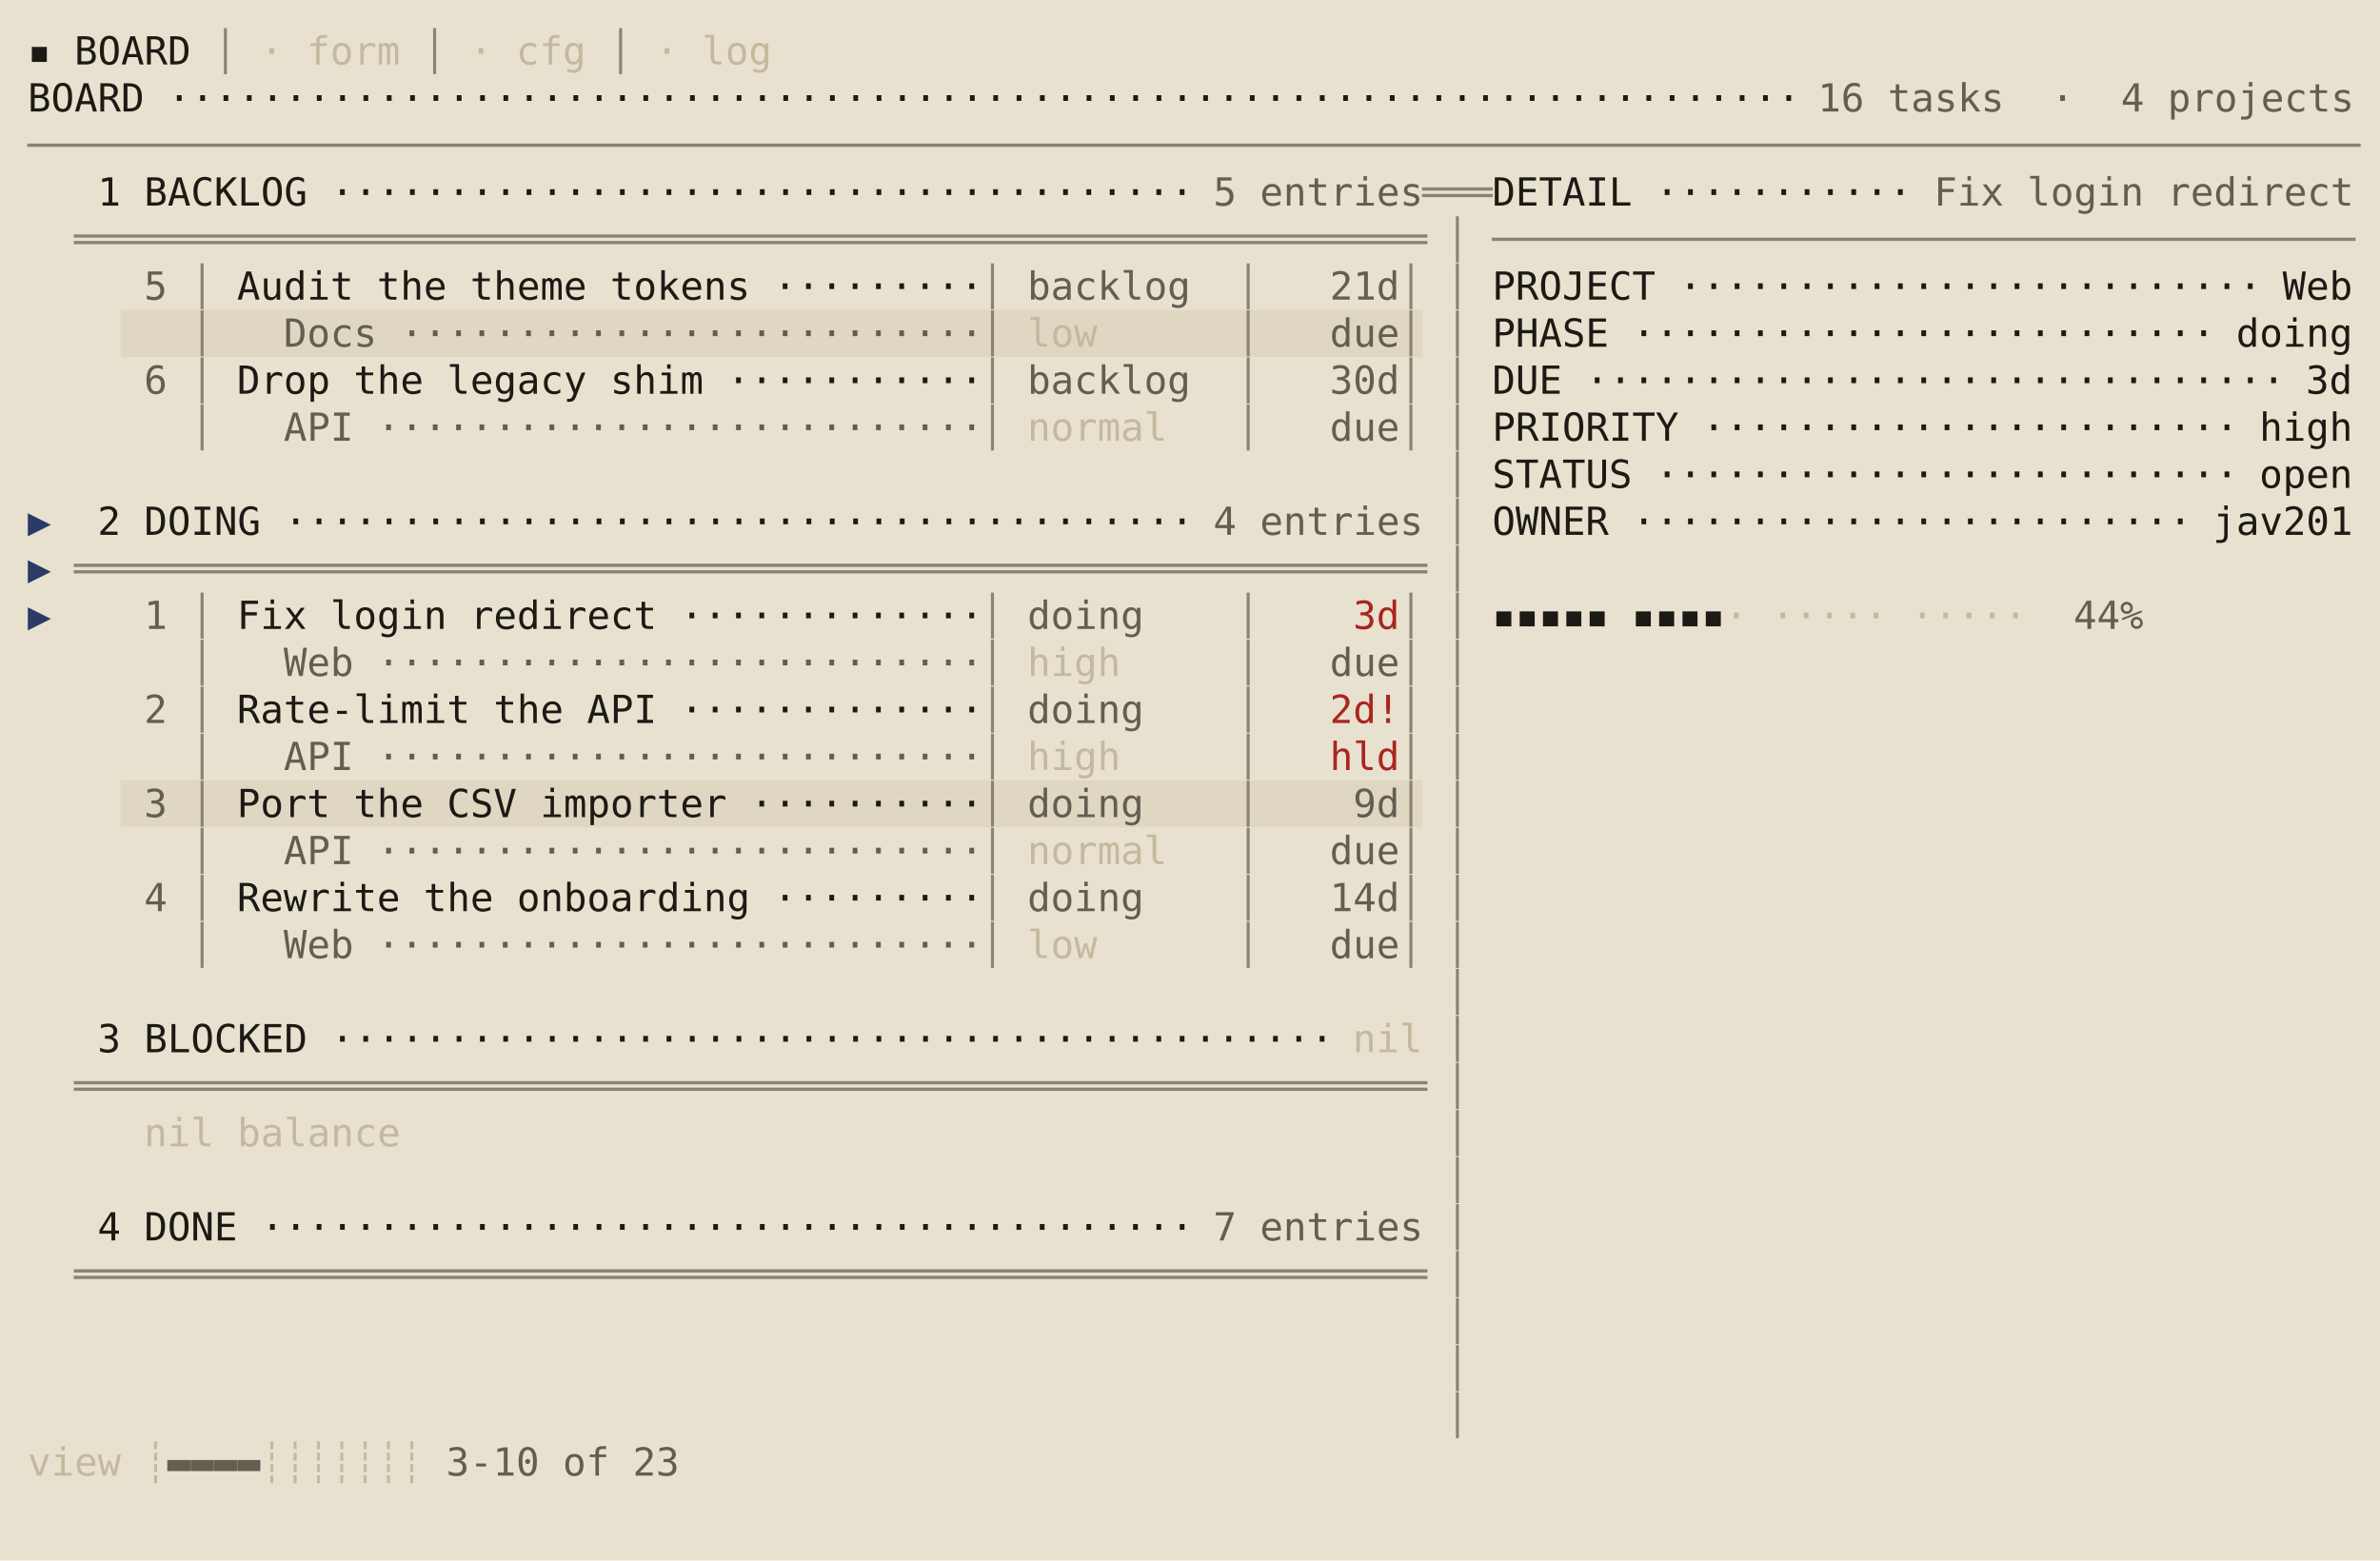
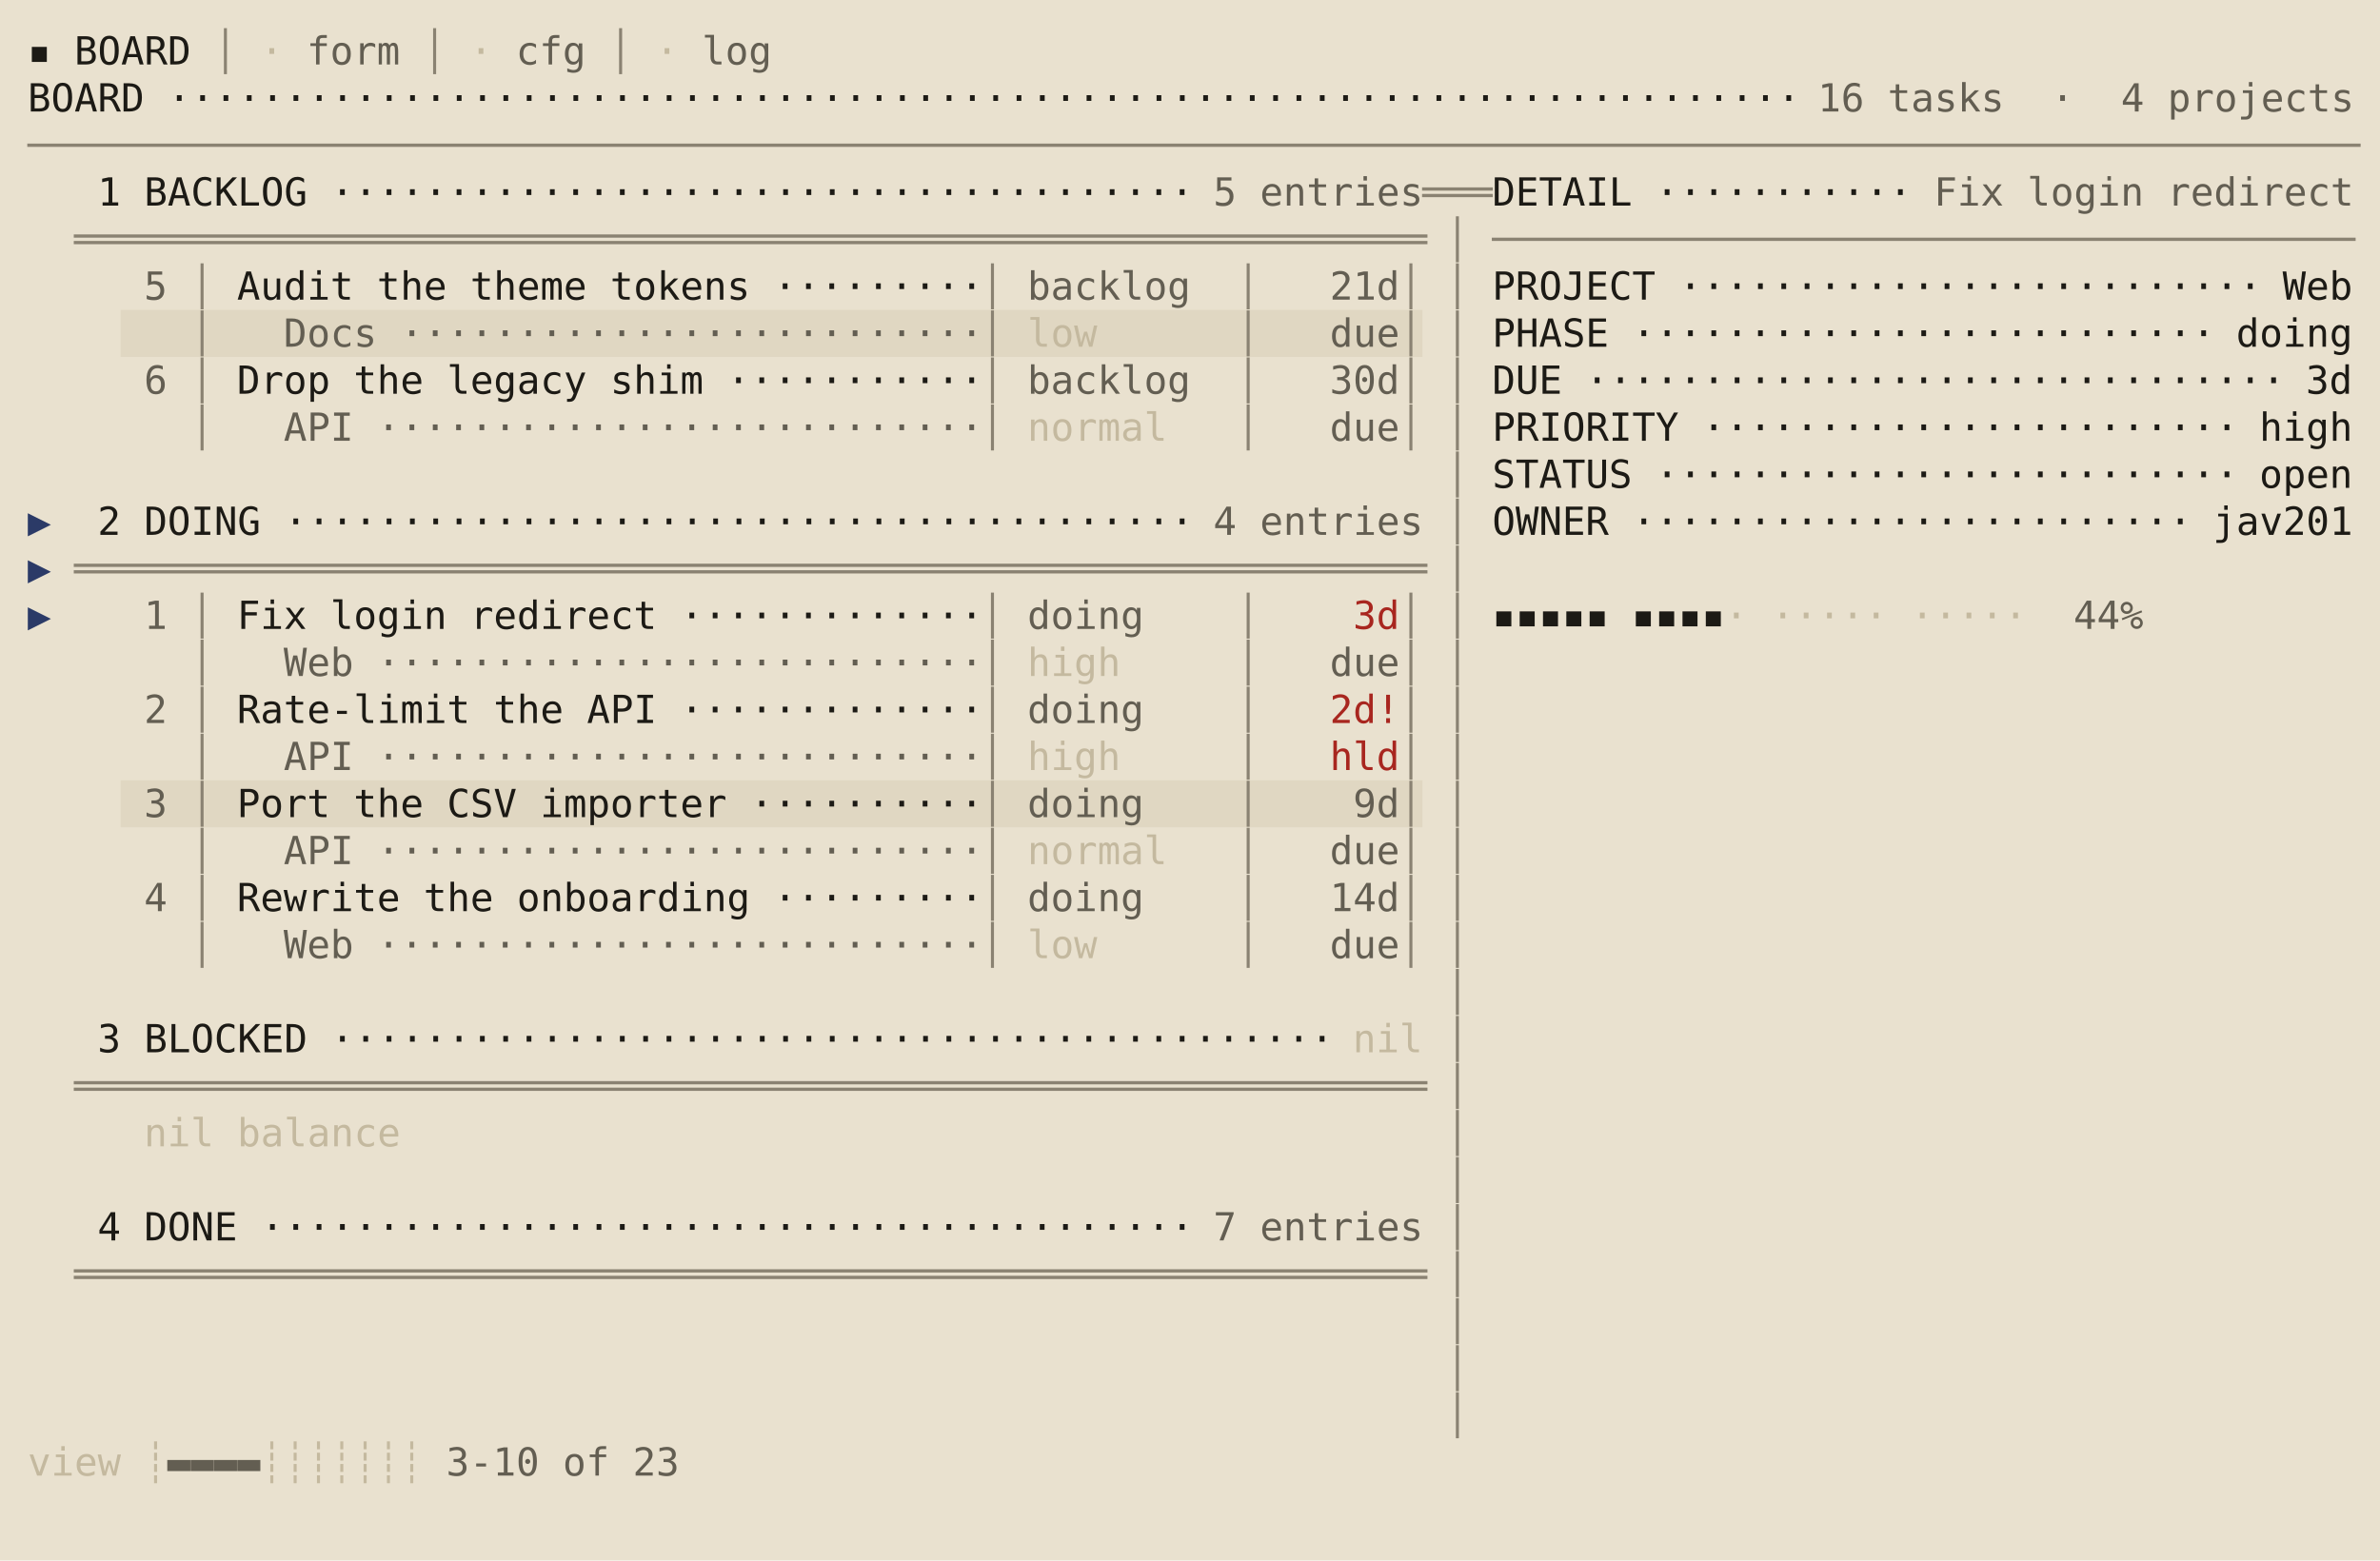
<svg xmlns="http://www.w3.org/2000/svg" viewBox="0 0 860.0 564.0" role="img" aria-label="taskboard · ledger · S1 list + detail">
  <rect width="860.0" height="564.0" fill="#e9e1cf" />
  <g font-family="ui-monospace,SFMono-Regular,'DejaVu Sans Mono','Cascadia Mono',Menlo,Consolas,'Liberation Mono',monospace" font-size="14.0" xml:space="preserve" style="white-space:pre;font-variant-ligatures:none">
    <text x="10.0" y="23.3" fill="#1c1a15">▪ BOARD</text>
    <text x="68.8" y="23.3" fill="#8a8272"> │ </text>
-     <text x="94.0" y="23.3" fill="#c4b99f">· form</text>
+     <text x="94.0" y="23.3" fill="#c4b99f">·</text>
+     <text x="102.4" y="23.3" fill="#635e52"> form</text>
    <text x="144.4" y="23.3" fill="#8a8272"> │ </text>
-     <text x="169.6" y="23.3" fill="#c4b99f">· cfg</text>
+     <text x="169.6" y="23.3" fill="#c4b99f">·</text>
+     <text x="178.0" y="23.3" fill="#635e52"> cfg</text>
    <text x="211.6" y="23.3" fill="#8a8272"> │ </text>
-     <text x="236.8" y="23.3" fill="#c4b99f">· log</text>
+     <text x="236.8" y="23.3" fill="#c4b99f">·</text>
+     <text x="245.2" y="23.3" fill="#635e52"> log</text>
    <text x="10.0" y="40.3" fill="#1c1a15">BOARD ······································································</text>
    <text x="656.8" y="40.3" fill="#635e52">16 tasks  ·  4 projects</text>
    <text x="10.0" y="57.3" fill="#8a8272">────────────────────────────────────────────────────────────────────────────────────────────────────</text>
    <text x="26.8" y="74.3" fill="#1c1a15"> 1 BACKLOG ·····································</text>
    <text x="438.4" y="74.3" fill="#635e52">5 entries</text>
    <text x="514.0" y="74.3" fill="#8a8272">═══</text>
    <text x="539.2" y="74.3" fill="#1c1a15">DETAIL ···········</text>
    <text x="698.8" y="74.3" fill="#635e52">Fix login redirect</text>
    <text x="26.8" y="91.3" fill="#8a8272">══════════════════════════════════════════════════════════</text>
    <text x="522.4" y="91.3" fill="#8a8272">│</text>
    <text x="539.2" y="91.3" fill="#8a8272">─────────────────────────────────────</text>
    <text x="43.6" y="108.3" fill="#635e52"> 5 </text>
    <text x="68.8" y="108.3" fill="#8a8272">│</text>
    <text x="77.2" y="108.3" fill="#1c1a15"> Audit the theme tokens ·········</text>
    <text x="354.4" y="108.3" fill="#8a8272">│</text>
    <text x="362.8" y="108.3" fill="#635e52"> backlog  </text>
    <text x="446.8" y="108.3" fill="#8a8272">│</text>
    <text x="455.2" y="108.3" fill="#635e52">   21d</text>
    <text x="505.6" y="108.3" fill="#8a8272">│</text>
    <text x="522.4" y="108.3" fill="#8a8272">│</text>
    <text x="539.2" y="108.3" fill="#1c1a15">PROJECT ·························</text>
    <text x="824.8" y="108.3" fill="#1c1a15">Web</text>
    <rect x="43.6" y="112.0" width="470.4" height="17.0" fill="#e0d7c2" />
    <text x="68.8" y="125.3" fill="#8a8272">│</text>
    <text x="77.2" y="125.3" fill="#635e52">   Docs ·························</text>
    <text x="354.4" y="125.3" fill="#8a8272">│</text>
    <text x="362.8" y="125.3" fill="#c4b99f"> low      </text>
    <text x="446.8" y="125.3" fill="#8a8272">│</text>
    <text x="455.2" y="125.3" fill="#635e52">   due</text>
    <text x="505.6" y="125.3" fill="#8a8272">│</text>
    <text x="522.4" y="125.3" fill="#8a8272">│</text>
    <text x="539.2" y="125.3" fill="#1c1a15">PHASE ·························</text>
    <text x="808.0" y="125.3" fill="#1c1a15">doing</text>
    <text x="43.6" y="142.3" fill="#635e52"> 6 </text>
    <text x="68.8" y="142.3" fill="#8a8272">│</text>
    <text x="77.2" y="142.3" fill="#1c1a15"> Drop the legacy shim ···········</text>
    <text x="354.4" y="142.3" fill="#8a8272">│</text>
    <text x="362.8" y="142.3" fill="#635e52"> backlog  </text>
    <text x="446.8" y="142.3" fill="#8a8272">│</text>
    <text x="455.2" y="142.3" fill="#635e52">   30d</text>
    <text x="505.6" y="142.3" fill="#8a8272">│</text>
    <text x="522.4" y="142.3" fill="#8a8272">│</text>
    <text x="539.2" y="142.3" fill="#1c1a15">DUE ······························</text>
    <text x="833.2" y="142.3" fill="#1c1a15">3d</text>
    <text x="68.8" y="159.3" fill="#8a8272">│</text>
    <text x="77.2" y="159.3" fill="#635e52">   API ··························</text>
    <text x="354.4" y="159.3" fill="#8a8272">│</text>
    <text x="362.8" y="159.3" fill="#c4b99f"> normal   </text>
    <text x="446.8" y="159.3" fill="#8a8272">│</text>
    <text x="455.2" y="159.3" fill="#635e52">   due</text>
    <text x="505.6" y="159.3" fill="#8a8272">│</text>
    <text x="522.4" y="159.3" fill="#8a8272">│</text>
    <text x="539.2" y="159.3" fill="#1c1a15">PRIORITY ·······················</text>
    <text x="816.4" y="159.3" fill="#1c1a15">high</text>
    <text x="522.4" y="176.3" fill="#8a8272">│</text>
    <text x="539.2" y="176.3" fill="#1c1a15">STATUS ·························</text>
    <text x="816.4" y="176.3" fill="#1c1a15">open</text>
    <text x="10.0" y="193.3" fill="#2b3a67">▶</text>
    <text x="26.8" y="193.3" fill="#1c1a15"> 2 DOING ·······································</text>
    <text x="438.4" y="193.3" fill="#635e52">4 entries</text>
    <text x="522.4" y="193.3" fill="#8a8272">│</text>
    <text x="539.2" y="193.3" fill="#1c1a15">OWNER ························</text>
    <text x="799.6" y="193.3" fill="#1c1a15">jav201</text>
    <text x="10.0" y="210.3" fill="#2b3a67">▶</text>
    <text x="26.8" y="210.3" fill="#8a8272">══════════════════════════════════════════════════════════</text>
    <text x="522.4" y="210.3" fill="#8a8272">│</text>
    <text x="10.0" y="227.3" fill="#2b3a67">▶</text>
    <text x="43.6" y="227.3" fill="#635e52"> 1 </text>
    <text x="68.8" y="227.3" fill="#8a8272">│</text>
    <text x="77.2" y="227.3" fill="#1c1a15"> Fix login redirect ·············</text>
    <text x="354.4" y="227.3" fill="#8a8272">│</text>
    <text x="362.8" y="227.3" fill="#635e52"> doing    </text>
    <text x="446.8" y="227.3" fill="#8a8272">│</text>
    <text x="455.2" y="227.3" fill="#a8261f">    3d</text>
    <text x="505.6" y="227.3" fill="#8a8272">│</text>
    <text x="522.4" y="227.3" fill="#8a8272">│</text>
    <text x="539.2" y="227.3" fill="#1c1a15">▪▪▪▪▪</text>
    <text x="589.6" y="227.3" fill="#1c1a15">▪▪▪▪</text>
    <text x="623.2" y="227.3" fill="#c4b99f">·</text>
    <text x="640.0" y="227.3" fill="#c4b99f">·····</text>
    <text x="690.4" y="227.3" fill="#c4b99f">·····</text>
    <text x="740.8" y="227.3" fill="#635e52"> 44%</text>
    <text x="68.8" y="244.3" fill="#8a8272">│</text>
    <text x="77.2" y="244.3" fill="#635e52">   Web ··························</text>
    <text x="354.4" y="244.3" fill="#8a8272">│</text>
    <text x="362.8" y="244.3" fill="#c4b99f"> high     </text>
    <text x="446.8" y="244.3" fill="#8a8272">│</text>
    <text x="455.2" y="244.3" fill="#635e52">   due</text>
    <text x="505.6" y="244.3" fill="#8a8272">│</text>
    <text x="522.4" y="244.3" fill="#8a8272">│</text>
    <text x="43.6" y="261.3" fill="#635e52"> 2 </text>
    <text x="68.8" y="261.3" fill="#8a8272">│</text>
    <text x="77.2" y="261.3" fill="#1c1a15"> Rate-limit the API ·············</text>
    <text x="354.4" y="261.3" fill="#8a8272">│</text>
    <text x="362.8" y="261.3" fill="#635e52"> doing    </text>
    <text x="446.8" y="261.3" fill="#8a8272">│</text>
    <text x="455.2" y="261.3" fill="#a8261f">   2d!</text>
    <text x="505.6" y="261.3" fill="#8a8272">│</text>
    <text x="522.4" y="261.3" fill="#8a8272">│</text>
    <text x="68.8" y="278.3" fill="#8a8272">│</text>
    <text x="77.2" y="278.3" fill="#635e52">   API ··························</text>
    <text x="354.4" y="278.3" fill="#8a8272">│</text>
    <text x="362.8" y="278.3" fill="#c4b99f"> high     </text>
    <text x="446.8" y="278.3" fill="#8a8272">│</text>
    <text x="455.2" y="278.3" fill="#a8261f">   hld</text>
    <text x="505.6" y="278.3" fill="#8a8272">│</text>
    <text x="522.4" y="278.3" fill="#8a8272">│</text>
    <rect x="43.6" y="282.0" width="470.4" height="17.0" fill="#e0d7c2" />
    <text x="43.6" y="295.3" fill="#635e52"> 3 </text>
    <text x="68.8" y="295.3" fill="#8a8272">│</text>
    <text x="77.2" y="295.3" fill="#1c1a15"> Port the CSV importer ··········</text>
    <text x="354.4" y="295.3" fill="#8a8272">│</text>
    <text x="362.8" y="295.3" fill="#635e52"> doing    </text>
    <text x="446.8" y="295.3" fill="#8a8272">│</text>
    <text x="455.2" y="295.3" fill="#635e52">    9d</text>
    <text x="505.6" y="295.3" fill="#8a8272">│</text>
    <text x="522.4" y="295.3" fill="#8a8272">│</text>
    <text x="68.8" y="312.3" fill="#8a8272">│</text>
    <text x="77.2" y="312.3" fill="#635e52">   API ··························</text>
    <text x="354.4" y="312.3" fill="#8a8272">│</text>
    <text x="362.8" y="312.3" fill="#c4b99f"> normal   </text>
    <text x="446.8" y="312.3" fill="#8a8272">│</text>
    <text x="455.2" y="312.3" fill="#635e52">   due</text>
    <text x="505.6" y="312.3" fill="#8a8272">│</text>
    <text x="522.4" y="312.3" fill="#8a8272">│</text>
    <text x="43.6" y="329.3" fill="#635e52"> 4 </text>
    <text x="68.8" y="329.3" fill="#8a8272">│</text>
    <text x="77.2" y="329.3" fill="#1c1a15"> Rewrite the onboarding ·········</text>
    <text x="354.4" y="329.3" fill="#8a8272">│</text>
    <text x="362.8" y="329.3" fill="#635e52"> doing    </text>
    <text x="446.8" y="329.3" fill="#8a8272">│</text>
    <text x="455.2" y="329.3" fill="#635e52">   14d</text>
    <text x="505.6" y="329.3" fill="#8a8272">│</text>
    <text x="522.4" y="329.3" fill="#8a8272">│</text>
    <text x="68.8" y="346.3" fill="#8a8272">│</text>
    <text x="77.2" y="346.3" fill="#635e52">   Web ··························</text>
    <text x="354.4" y="346.3" fill="#8a8272">│</text>
    <text x="362.8" y="346.3" fill="#c4b99f"> low      </text>
    <text x="446.8" y="346.3" fill="#8a8272">│</text>
    <text x="455.2" y="346.3" fill="#635e52">   due</text>
    <text x="505.6" y="346.3" fill="#8a8272">│</text>
    <text x="522.4" y="346.3" fill="#8a8272">│</text>
    <text x="522.4" y="363.3" fill="#8a8272">│</text>
    <text x="26.8" y="380.3" fill="#1c1a15"> 3 BLOCKED ···········································</text>
    <text x="488.8" y="380.3" fill="#c4b99f">nil</text>
    <text x="522.4" y="380.3" fill="#8a8272">│</text>
    <text x="26.8" y="397.3" fill="#8a8272">══════════════════════════════════════════════════════════</text>
    <text x="522.4" y="397.3" fill="#8a8272">│</text>
    <text x="43.6" y="414.3" fill="#c4b99f"> nil balance</text>
    <text x="522.4" y="414.3" fill="#8a8272">│</text>
    <text x="522.4" y="431.3" fill="#8a8272">│</text>
    <text x="26.8" y="448.3" fill="#1c1a15"> 4 DONE ········································</text>
    <text x="438.4" y="448.3" fill="#635e52">7 entries</text>
    <text x="522.4" y="448.3" fill="#8a8272">│</text>
    <text x="26.8" y="465.3" fill="#8a8272">══════════════════════════════════════════════════════════</text>
    <text x="522.4" y="465.3" fill="#8a8272">│</text>
    <text x="522.4" y="482.3" fill="#8a8272">│</text>
    <text x="522.4" y="499.3" fill="#8a8272">│</text>
    <text x="522.4" y="516.3" fill="#8a8272">│</text>
    <text x="10.0" y="533.3" fill="#c4b99f">view</text>
    <text x="52.0" y="533.3" fill="#c4b99f">┊</text>
    <text x="60.4" y="533.3" fill="#635e52">▬▬▬▬</text>
    <text x="94.0" y="533.3" fill="#c4b99f">┊┊┊┊┊┊┊</text>
    <text x="161.2" y="533.3" fill="#635e52">3-10 of 23</text>
  </g>
</svg>
